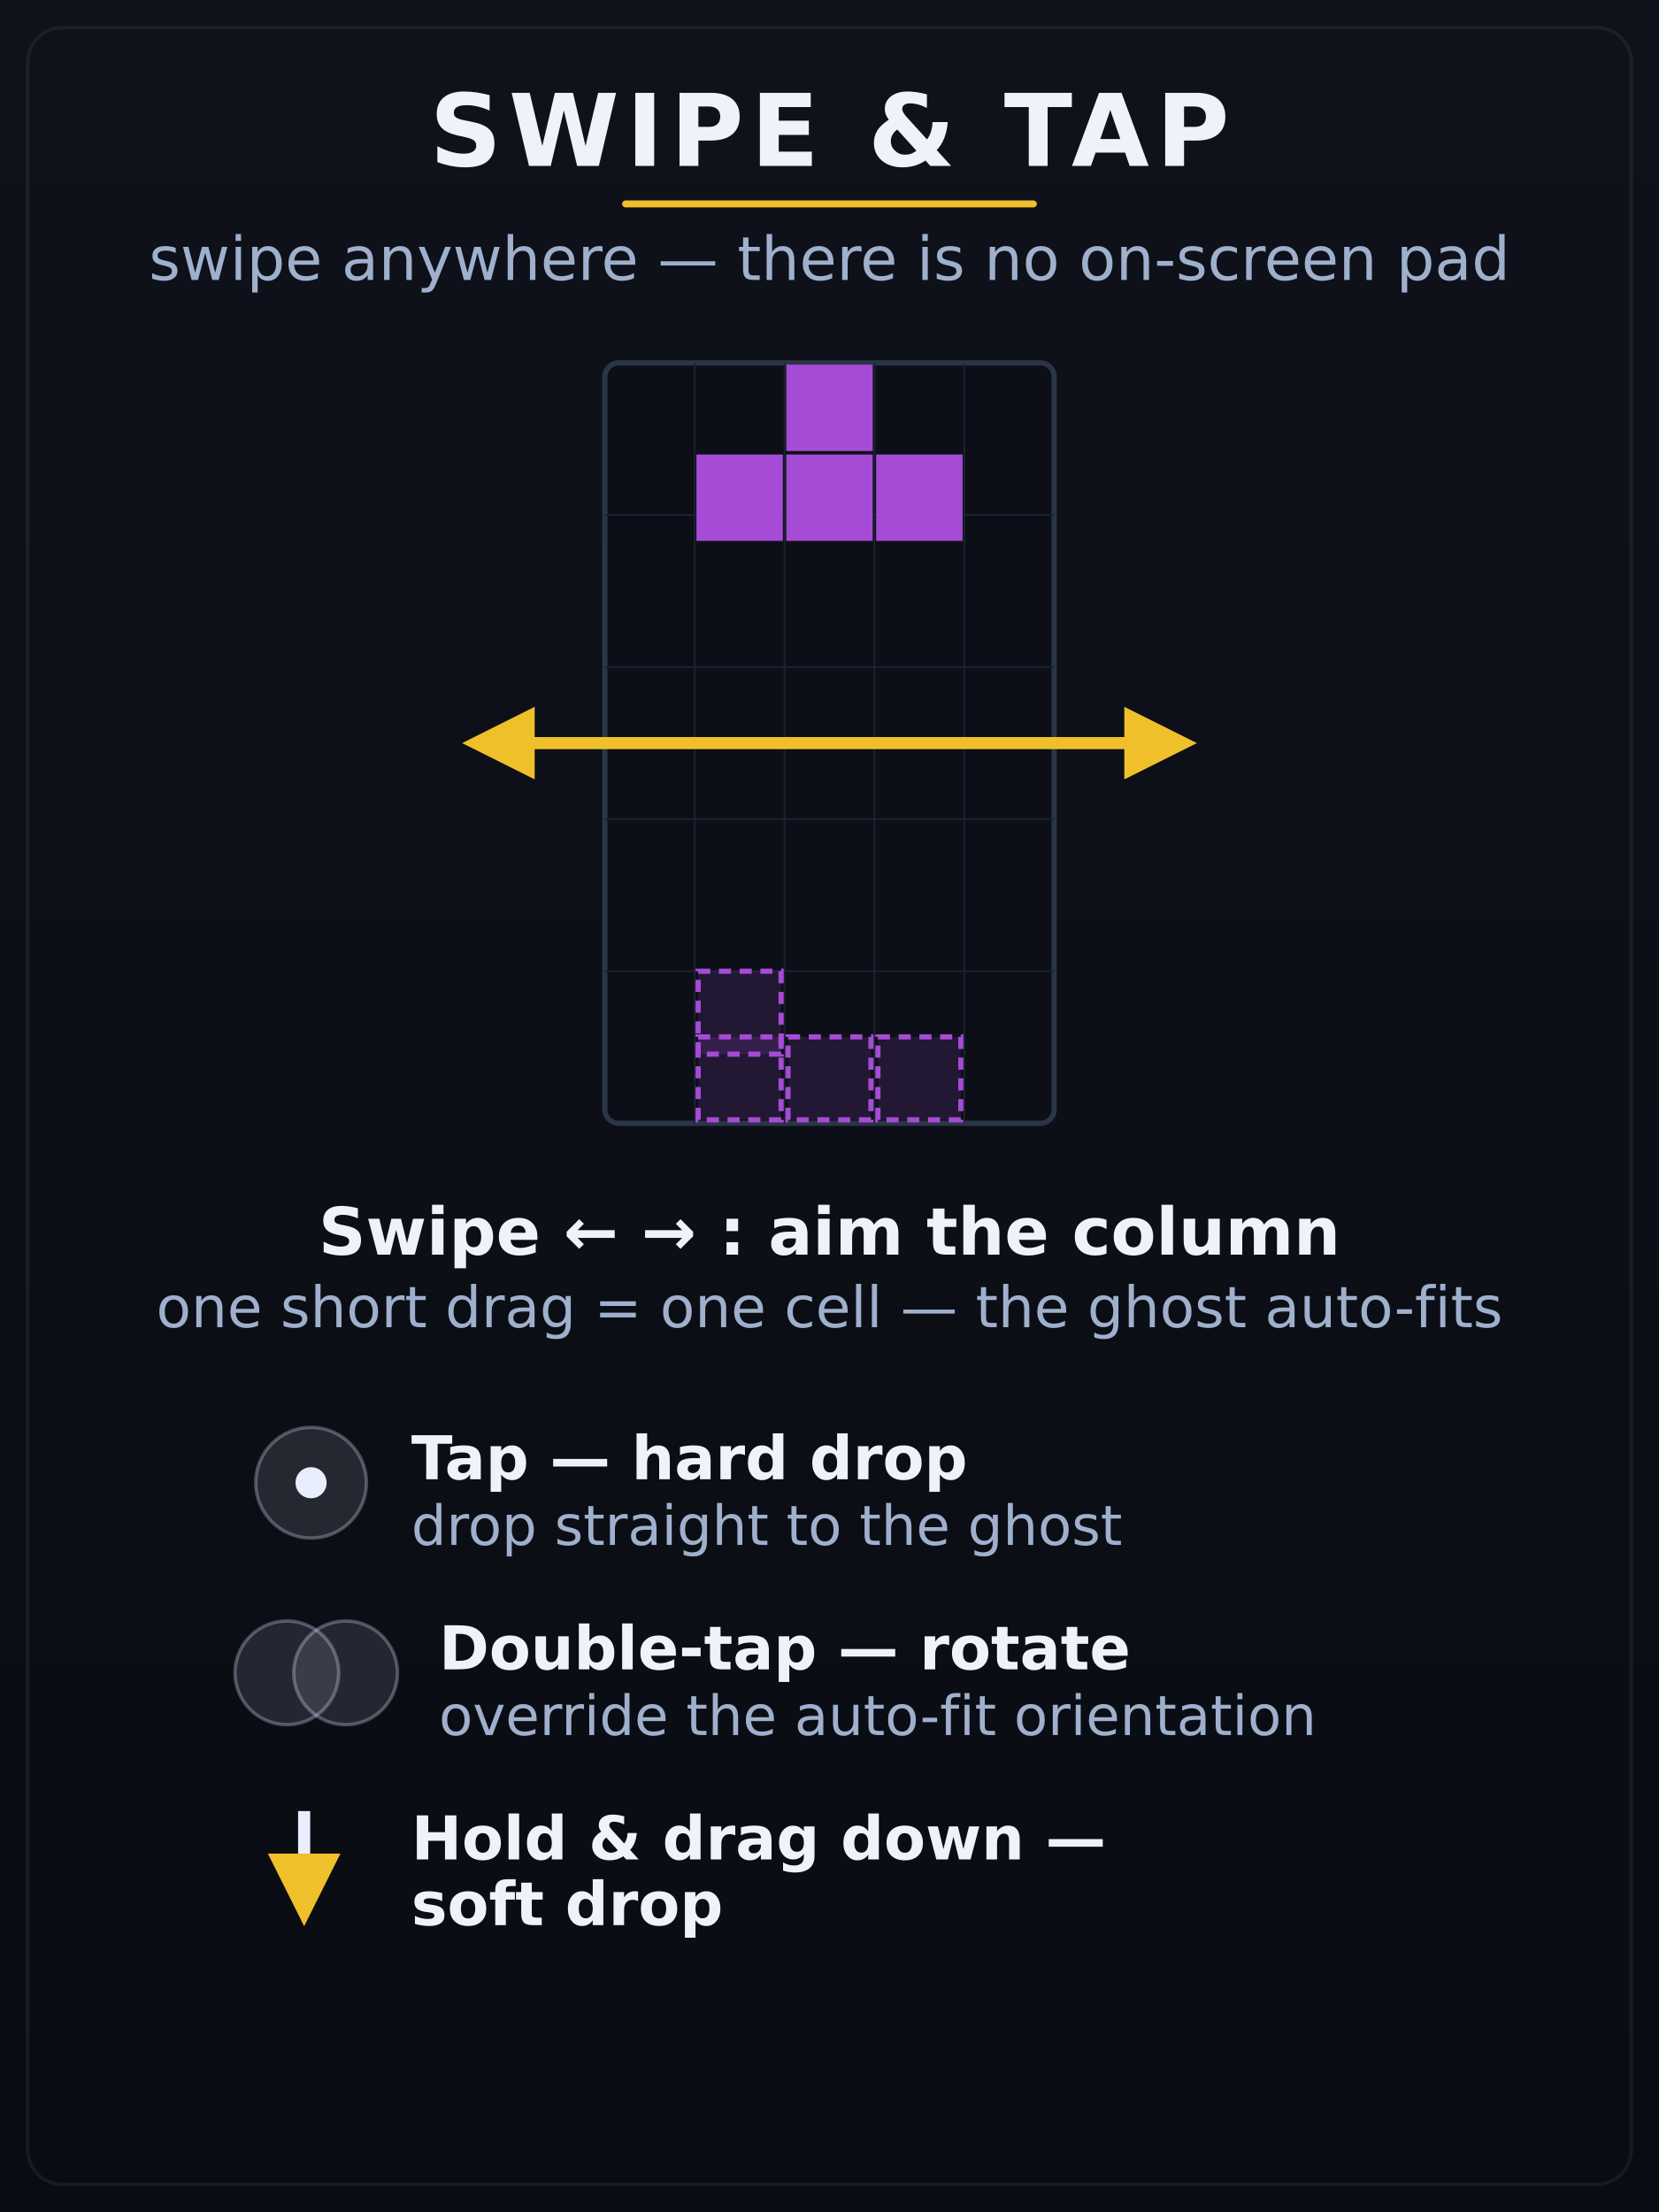
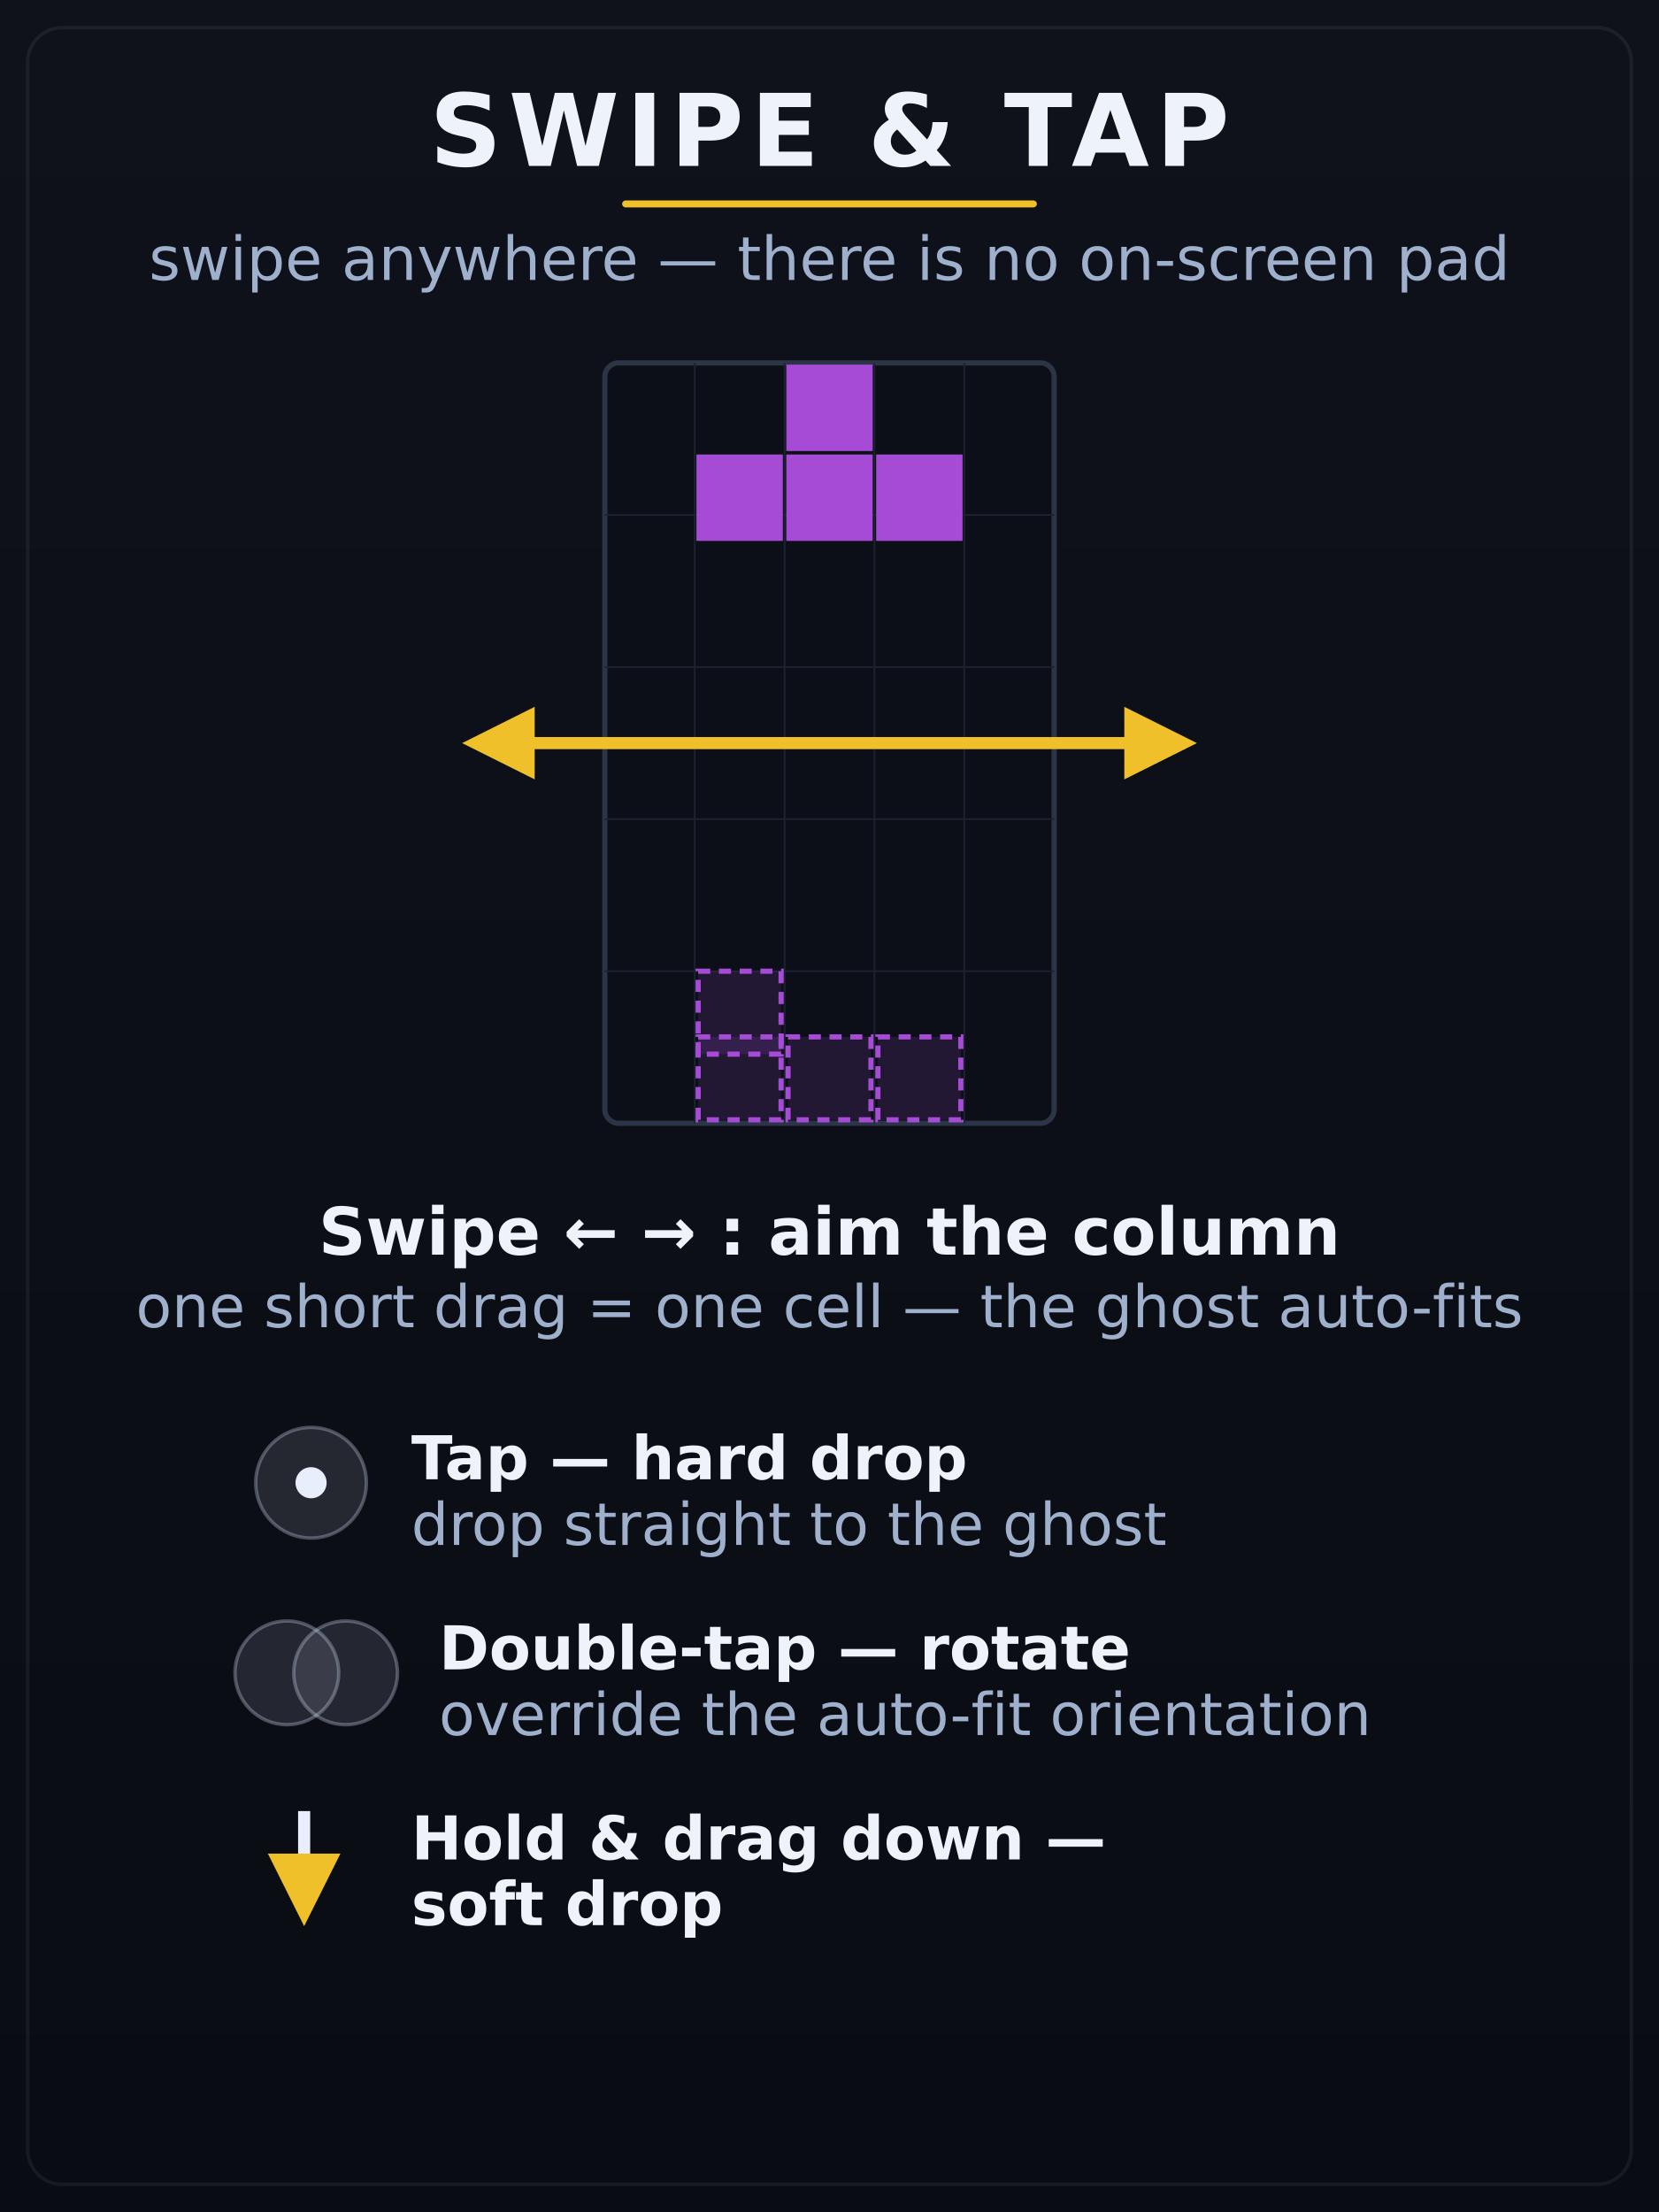
<svg xmlns="http://www.w3.org/2000/svg" width="960" height="1280" viewBox="0 0 960 1280" font-family="DejaVu Sans, 'Liberation Sans', sans-serif">
  <defs>
    <linearGradient id="bg" x1="0" y1="0" x2="0" y2="1">
      <stop offset="0" stop-color="#0f121b" />
      <stop offset="1" stop-color="#0a0c13" />
    </linearGradient>
    <marker id="ah" viewBox="0 0 10 10" refX="7" refY="5" markerWidth="6" markerHeight="6" orient="auto-start-reverse">
      <path d="M0 0 L10 5 L0 10 z" fill="#f0c02a" />
    </marker>
  </defs>
  <rect width="960" height="1280" fill="url(#bg)" />
  <rect x="16" y="16" width="928" height="1248" rx="20" fill="none" stroke="#ffffff" stroke-opacity="0.06" stroke-width="2" />
  <text x="480" y="96" text-anchor="middle" font-size="58" font-weight="700" fill="#eef2fa" letter-spacing="4">SWIPE &amp; TAP</text>
  <rect x="360" y="116" width="240" height="4" rx="2" fill="#f0c02a" />
  <text x="480" y="162" text-anchor="middle" font-size="35" fill="#9fb0cc">swipe anywhere — there is no on-screen pad</text>
  <rect x="350" y="210" width="260" height="440" rx="8" fill="#0c0f17" stroke="#2c3547" stroke-width="3" />
  <g stroke="#1b2230" stroke-width="1">
    <line x1="402" y1="210" x2="402" y2="650" />
    <line x1="454" y1="210" x2="454" y2="650" />
    <line x1="506" y1="210" x2="506" y2="650" />
    <line x1="558" y1="210" x2="558" y2="650" />
    <line x1="350" y1="298" x2="610" y2="298" />
    <line x1="350" y1="386" x2="610" y2="386" />
    <line x1="350" y1="474" x2="610" y2="474" />
    <line x1="350" y1="562" x2="610" y2="562" />
  </g>
  <g fill="#a64bd6">
    <rect x="455" y="211" width="50" height="50" />
    <rect x="403" y="263" width="50" height="50" />
    <rect x="455" y="263" width="50" height="50" />
    <rect x="507" y="263" width="50" height="50" />
  </g>
  <g fill="#a64bd6" fill-opacity="0.15" stroke="#a64bd6" stroke-width="3" stroke-dasharray="7 5">
    <rect x="404" y="562" width="48" height="48" />
    <rect x="404" y="600" width="48" height="48" />
    <rect x="456" y="600" width="48" height="48" />
    <rect x="508" y="600" width="48" height="48" />
  </g>
  <g stroke="#f0c02a" stroke-width="7" fill="none">
    <line x1="280" y1="430" x2="680" y2="430" marker-start="url(#ah)" marker-end="url(#ah)" />
  </g>
  <text x="480" y="726" text-anchor="middle" font-size="38" font-weight="700" fill="#eef2fa">Swipe ← → : aim the column</text>
-   <text x="480" y="768" text-anchor="middle" font-size="33" fill="#9fb0cc">one short drag = one cell — the ghost auto-fits</text>
+   <text x="480" y="768" text-anchor="middle" font-size="34" fill="#9fb0cc">one short drag = one cell — the ghost auto-fits</text>
  <g transform="translate(150 858)">
    <circle cx="30" cy="0" r="32" fill="#d9e6ff" fill-opacity="0.12" stroke="#d9e6ff" stroke-opacity="0.3" stroke-width="2" />
    <circle cx="30" cy="0" r="9" fill="#e8eefc" />
    <text x="88" y="-2" font-size="35" font-weight="700" fill="#eef2fa">Tap — hard drop</text>
-     <text x="88" y="36" font-size="32" fill="#9fb0cc">drop straight to the ghost</text>
+     <text x="88" y="36" font-size="34" fill="#9fb0cc">drop straight to the ghost</text>
  </g>
  <g transform="translate(150 968)">
    <circle cx="16" cy="0" r="30" fill="#d9e6ff" fill-opacity="0.12" stroke="#d9e6ff" stroke-opacity="0.3" stroke-width="2" />
    <circle cx="50" cy="0" r="30" fill="#d9e6ff" fill-opacity="0.12" stroke="#d9e6ff" stroke-opacity="0.3" stroke-width="2" />
    <text x="104" y="-2" font-size="35" font-weight="700" fill="#eef2fa">Double-tap — rotate</text>
-     <text x="104" y="36" font-size="32" fill="#9fb0cc">override the auto-fit orientation</text>
+     <text x="104" y="36" font-size="34" fill="#9fb0cc">override the auto-fit orientation</text>
  </g>
  <g transform="translate(150 1078)">
    <path d="M26 -30 L26 24" stroke="#e8eefc" stroke-width="7" fill="none" marker-end="url(#ah)" />
    <text x="88" y="-2" font-size="35" font-weight="700" fill="#eef2fa">Hold &amp; drag down —</text>
    <text x="88" y="36" font-size="35" font-weight="700" fill="#eef2fa">soft drop</text>
  </g>
</svg>
